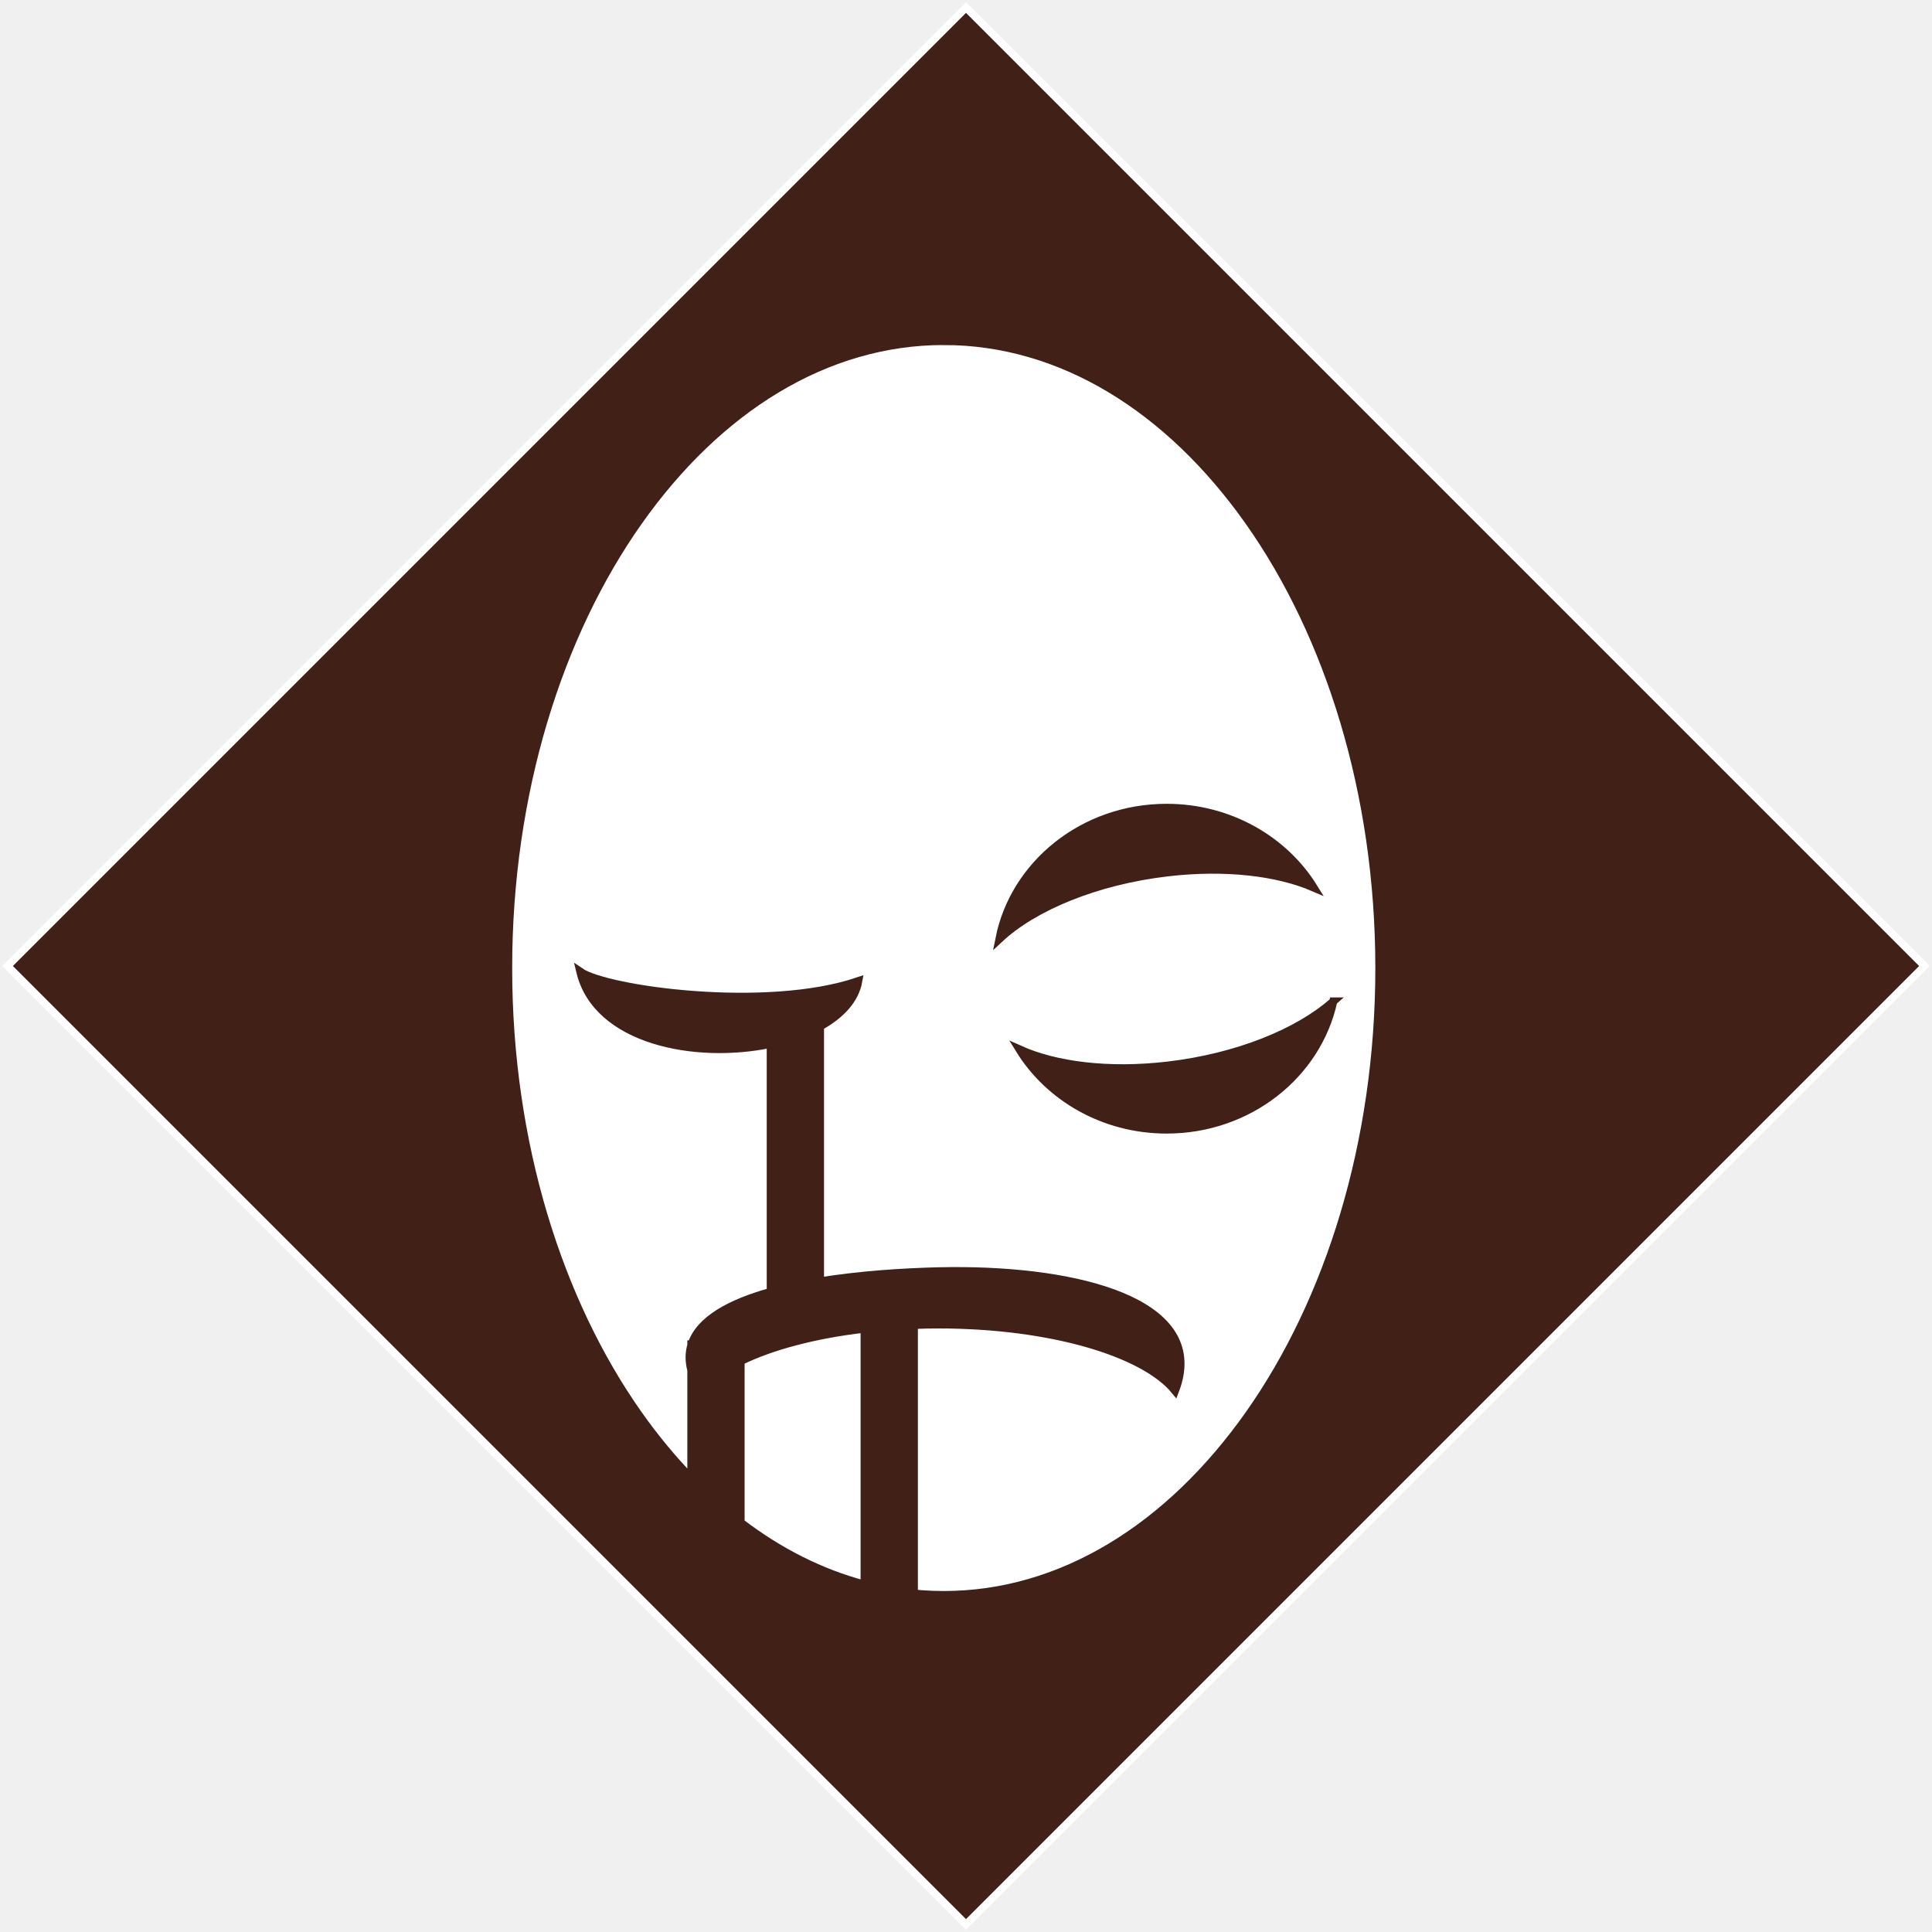
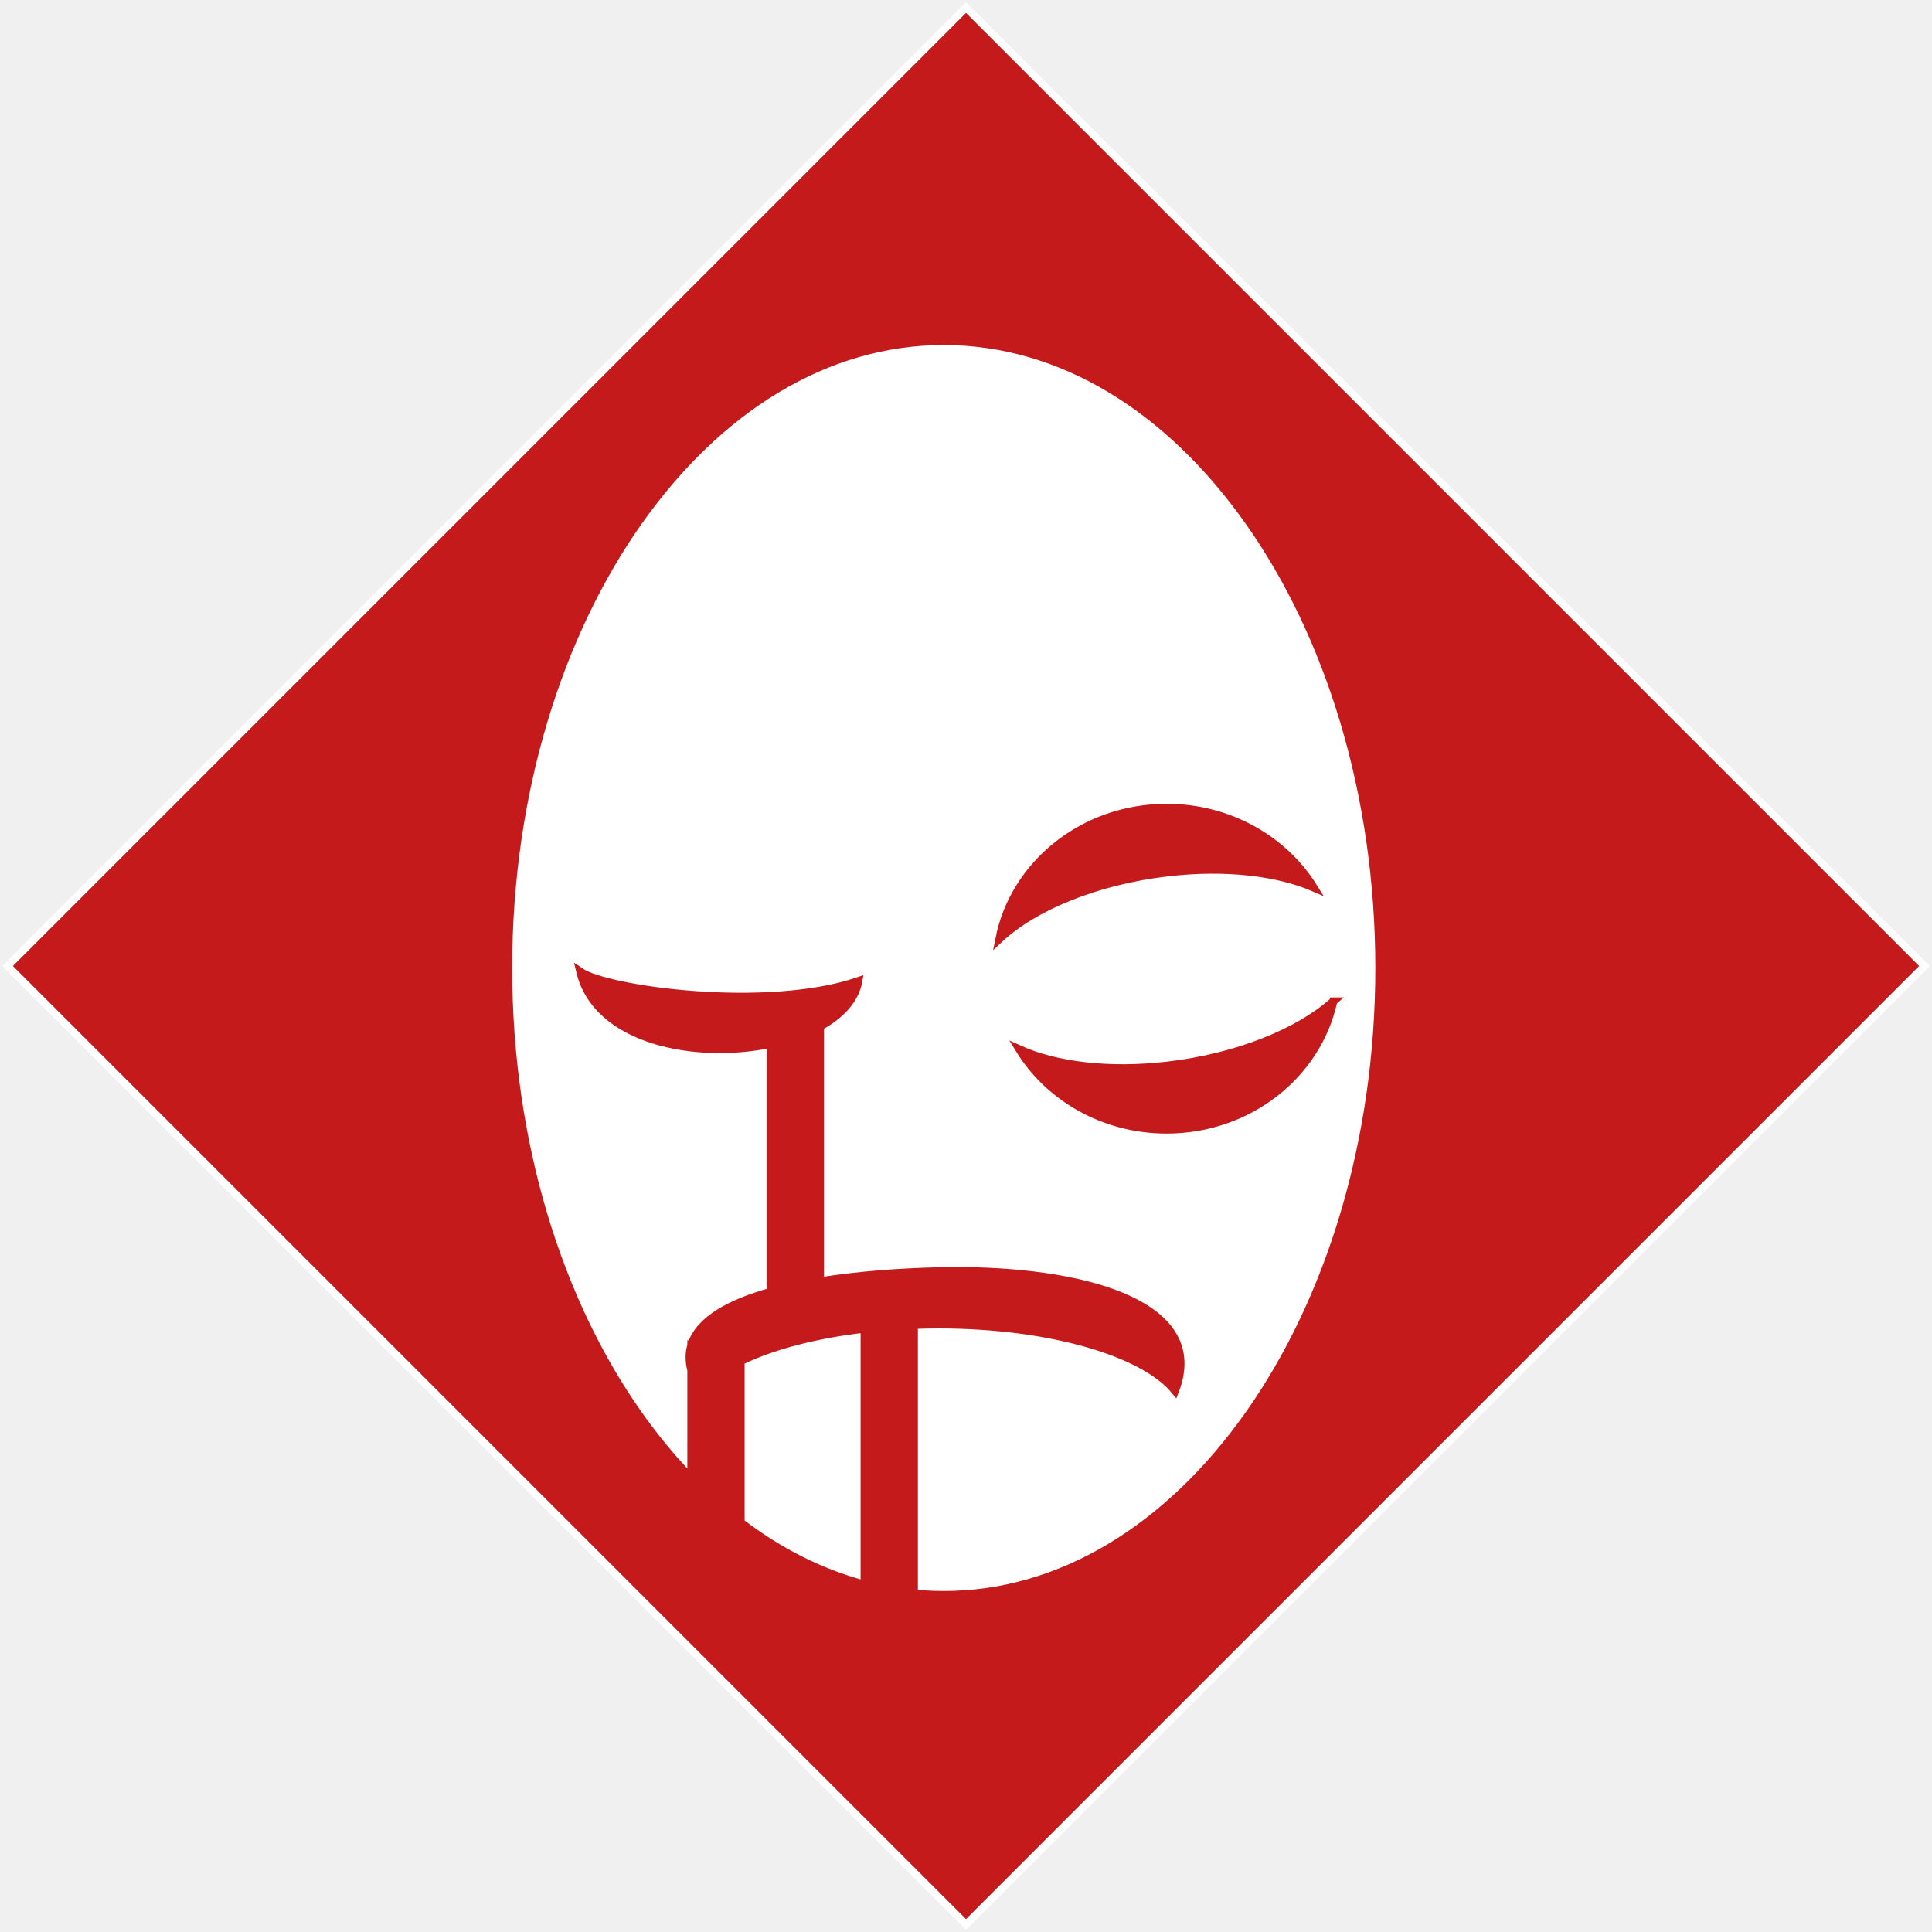
<svg xmlns="http://www.w3.org/2000/svg" viewBox="0 0 512 512" height="512px" width="512px">
  <defs>
    <clipPath id="icon-bg">
-       <polygon points="256,510,2,256,256,2,510,256" fill="#412017" fill-opacity="1" stroke="#ffffff" stroke-opacity="1" stroke-width="2" transform="translate(588.8, -76.8) scale(-1.3, 1.3) rotate(0, 256, 256) skewX(0) skewY(0)" />
+       <polygon points="256,510,2,256,256,2,510,256" fill="#c51a1b" fill-opacity="1" stroke="#ffffff" stroke-opacity="1" stroke-width="2" transform="translate(588.8, -76.8) scale(-1.3, 1.3) rotate(0, 256, 256) skewX(0) skewY(0)" />
    </clipPath>
  </defs>
-   <polygon points="256,510,2,256,256,2,510,256" fill="#412017" fill-opacity="1" stroke="#ffffff" stroke-opacity="1" stroke-width="2" />
+   <polygon points="256,510,2,256,256,2,510,256" fill="#c51a1b" fill-opacity="1" stroke="#ffffff" stroke-opacity="1" stroke-width="2" />
  <g class="" transform="translate(0,0)" style="">
-     <path d="M264.438 19.406c-44.538 0-85.325 25.498-115.563 68.313-30.238 42.814-49.344 102.72-49.344 169.06 0 66.342 19.107 126.218 49.345 169.033 30.238 42.814 71.025 68.312 115.563 68.312 5.567 0 11.063-.407 16.5-1.188h-5.22v-101.03c-3.053-.113-6.146-.188-9.28-.188-42.64 0-77.884 10.712-89.594 25.06-12.247-31.8 31.85-44.782 79.937-45.28 3.207-.033 6.432-.013 9.658.063 13.398.317 29.624 1.364 44.812 3.812v-96.5c-7.803-4.306-13.24-10.104-14.5-17.156 34.81 11.84 95.232 3.377 105.28-3.533-6.275 26.1-43.588 33.29-72.092 27.313v93.875c15.12 4.21 26.88 10.5 29.937 19.844H360v.374c.856 2.857.906 5.995 0 9.437V450c7.074-7.285 13.763-15.357 20-24.188 30.238-42.814 49.313-102.69 49.313-169.03 0-66.342-19.075-126.248-49.313-169.063-30.238-42.816-71.025-68.314-115.563-68.314zM180.03 196.094c31.532 0 57.757 21.39 63.345 49.656-12.986-12.15-36.66-22.038-63.72-25.188-21.95-2.554-41.682-.146-55.28 5.72 11.178-18.06 31.913-30.188 55.656-30.188zm-63.093 73.312c13.18 11.733 36.34 21.21 62.72 24.28 22.427 2.612 42.504.024 56.124-6.123-11.164 18.15-31.94 30.375-55.75 30.375-31.1 0-57.034-20.832-63.093-48.532zm177.47 123.906v96.875c16.583-4.4 32.347-12.38 46.906-23.5v-61.093c-11.7-5.73-28.008-10.08-46.907-12.28z" fill="#ffffff" fill-opacity="1" stroke="#412017" stroke-opacity="1" stroke-width="3" clip-path="url(#icon-bg)" transform="translate(435.2, 76.8) scale(-0.7, 0.7) rotate(0, 256, 256) skewX(0) skewY(0)" />
+     <path d="M264.438 19.406c-44.538 0-85.325 25.498-115.563 68.313-30.238 42.814-49.344 102.72-49.344 169.06 0 66.342 19.107 126.218 49.345 169.033 30.238 42.814 71.025 68.312 115.563 68.312 5.567 0 11.063-.407 16.5-1.188h-5.22v-101.03c-3.053-.113-6.146-.188-9.28-.188-42.64 0-77.884 10.712-89.594 25.06-12.247-31.8 31.85-44.782 79.937-45.28 3.207-.033 6.432-.013 9.658.063 13.398.317 29.624 1.364 44.812 3.812v-96.5c-7.803-4.306-13.24-10.104-14.5-17.156 34.81 11.84 95.232 3.377 105.28-3.533-6.275 26.1-43.588 33.29-72.092 27.313v93.875c15.12 4.21 26.88 10.5 29.937 19.844H360v.374c.856 2.857.906 5.995 0 9.437V450c7.074-7.285 13.763-15.357 20-24.188 30.238-42.814 49.313-102.69 49.313-169.03 0-66.342-19.075-126.248-49.313-169.063-30.238-42.816-71.025-68.314-115.563-68.314zM180.03 196.094c31.532 0 57.757 21.39 63.345 49.656-12.986-12.15-36.66-22.038-63.72-25.188-21.95-2.554-41.682-.146-55.28 5.72 11.178-18.06 31.913-30.188 55.656-30.188zm-63.093 73.312c13.18 11.733 36.34 21.21 62.72 24.28 22.427 2.612 42.504.024 56.124-6.123-11.164 18.15-31.94 30.375-55.75 30.375-31.1 0-57.034-20.832-63.093-48.532zm177.47 123.906v96.875c16.583-4.4 32.347-12.38 46.906-23.5v-61.093c-11.7-5.73-28.008-10.08-46.907-12.28z" fill="#ffffff" fill-opacity="1" stroke="#c51a1b" stroke-opacity="1" stroke-width="3" clip-path="url(#icon-bg)" transform="translate(435.2, 76.8) scale(-0.7, 0.7) rotate(0, 256, 256) skewX(0) skewY(0)" />
  </g>
</svg>
